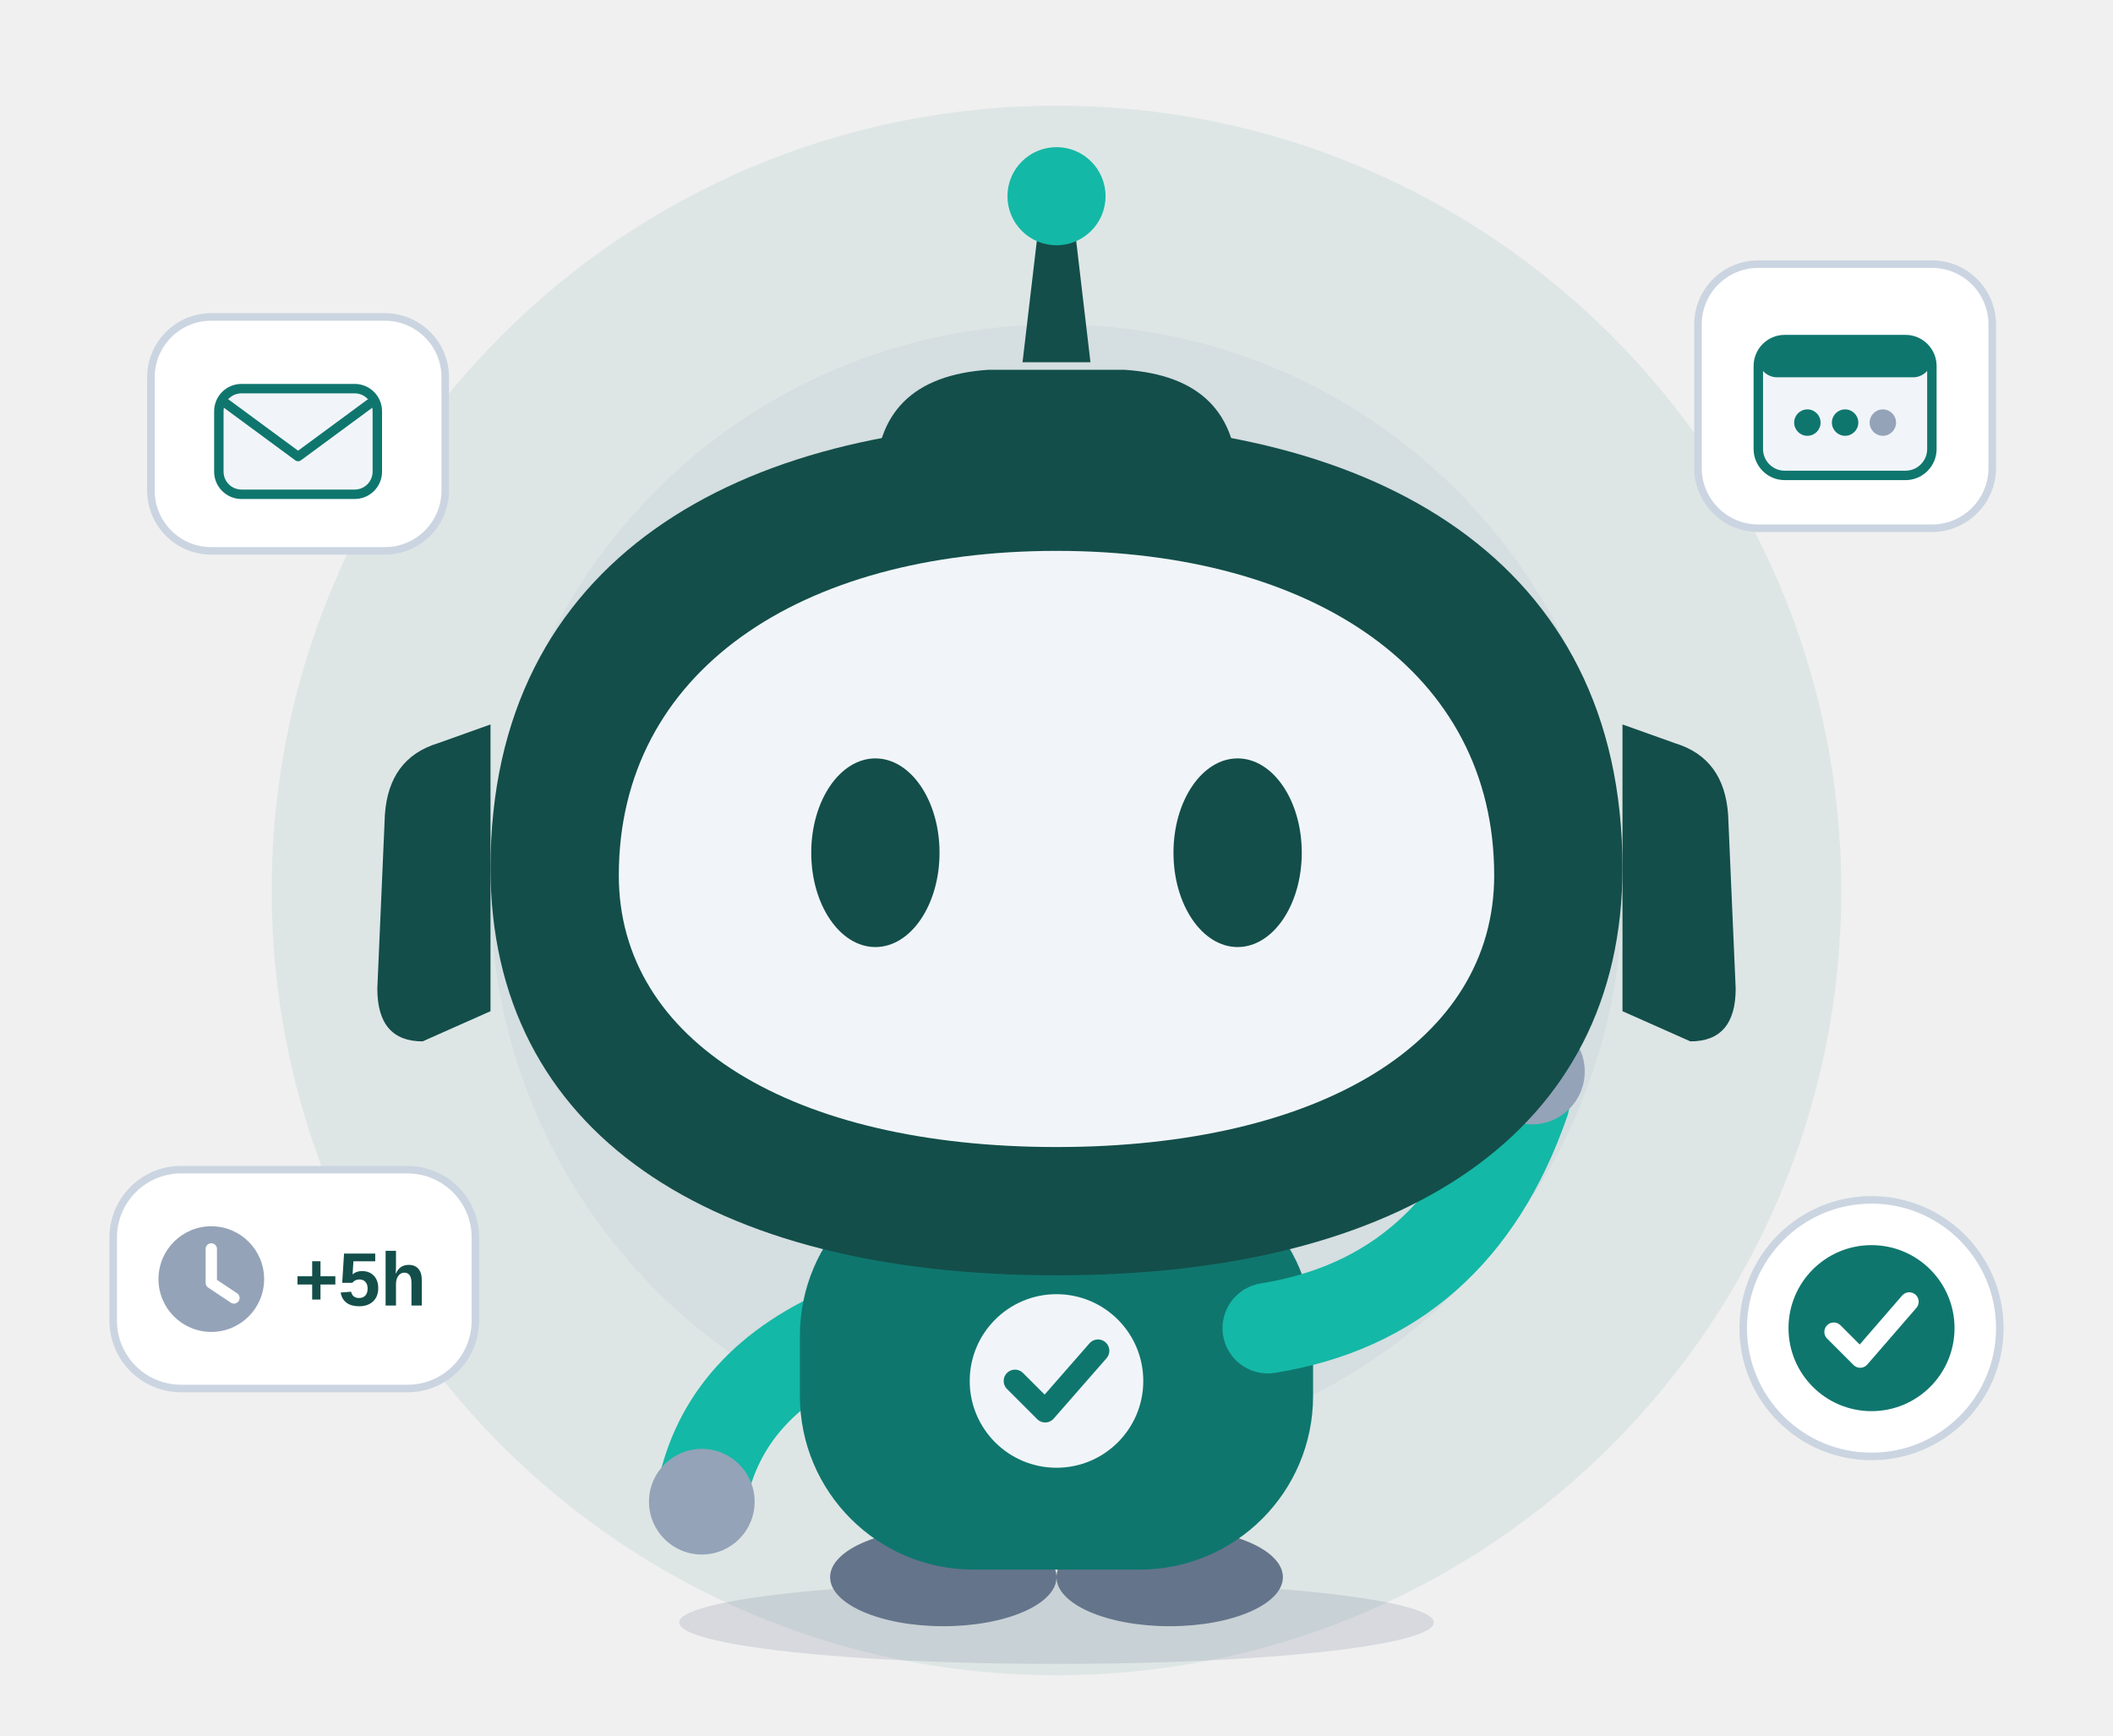
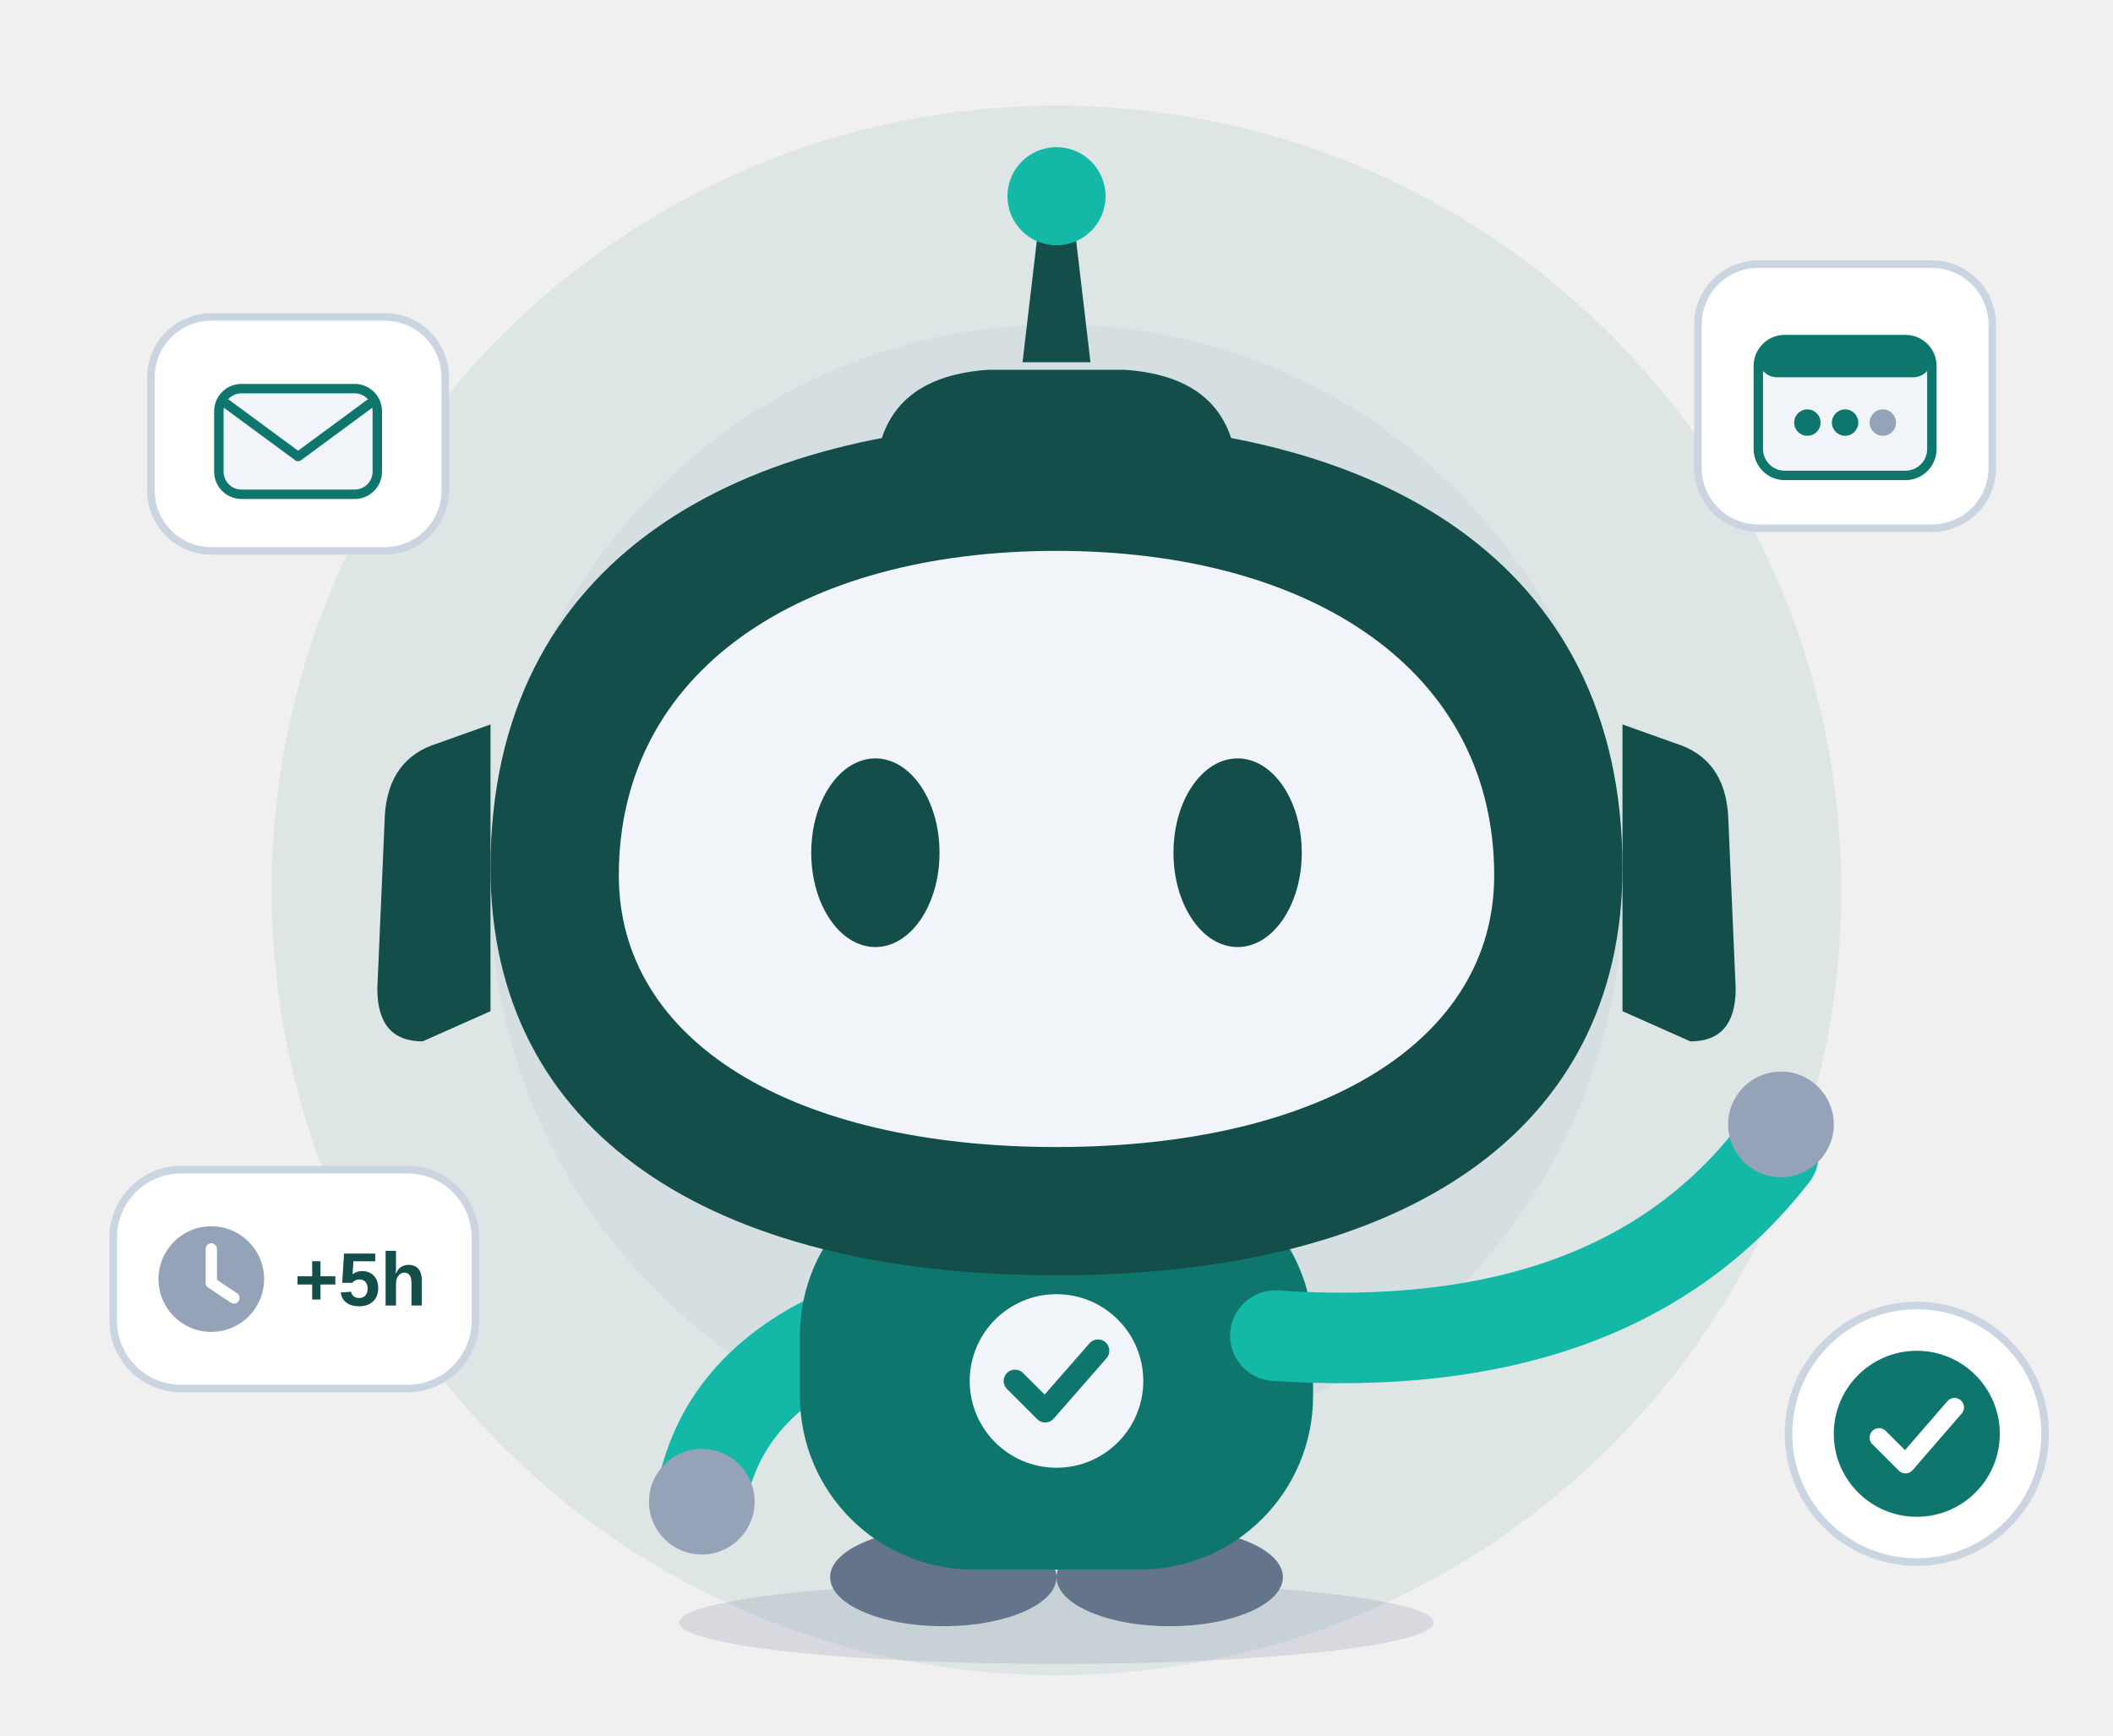
<svg xmlns="http://www.w3.org/2000/svg" viewBox="0 0 560 460" role="img" aria-label="WiseRobot mascot waving, surrounded by email, calendar, tick and hours-saved icons">
  <style>
    .wave { transform-origin: 340px 350px; animation: wave 2.4s ease-in-out infinite; }
    .blink { transform-box: fill-box; transform-origin: center; animation: blink 5s infinite; }
    .bob { animation: bob 3.6s ease-in-out infinite; }
    .bob2 { animation: bob 4.4s ease-in-out infinite reverse; }
    .ball { animation: pulse 2s ease-in-out infinite; transform-box: fill-box; transform-origin: center; }
-     @keyframes wave { 0%,100% { transform: rotate(0deg); } 50% { transform: rotate(-14deg); } }
+     @keyframes wave { 0%,100% { transform: rotate(0deg); } 50% { transform: rotate(-10deg); } }
    @keyframes blink { 0%,92%,100% { transform: scaleY(1); } 95% { transform: scaleY(0.1); } }
    @keyframes bob { 0%,100% { transform: translateY(0); } 50% { transform: translateY(-9px); } }
    @keyframes pulse { 0%,100% { transform: scale(1); } 50% { transform: scale(1.25); } }
    @media (prefers-reduced-motion: reduce) { .wave,.blink,.bob,.bob2,.ball { animation: none; } }
  </style>
  <circle cx="280" cy="236" r="208" fill="#0f766e" fill-opacity="0.08" />
  <circle cx="280" cy="236" r="150" fill="#94a3b8" fill-opacity="0.12" />
  <g class="bob">
    <g transform="translate(40,84)">
      <rect width="78" height="62" rx="16" fill="#fff" stroke="#cbd5e1" stroke-width="2" />
      <rect x="18" y="19" width="42" height="28" rx="6" fill="#f1f5f9" stroke="#0f766e" stroke-width="2.5" />
      <path d="M20 23l19 14 19-14" fill="none" stroke="#0f766e" stroke-width="2.5" stroke-linecap="round" stroke-linejoin="round" />
    </g>
  </g>
  <g class="bob2">
    <g transform="translate(450,70)">
      <rect width="78" height="70" rx="16" fill="#fff" stroke="#cbd5e1" stroke-width="2" />
      <rect x="16" y="20" width="46" height="36" rx="7" fill="#f1f5f9" stroke="#0f766e" stroke-width="2.5" />
      <rect x="16" y="20" width="46" height="10" rx="5" fill="#0f766e" />
      <circle cx="29" cy="42" r="3.5" fill="#0f766e" />
      <circle cx="39" cy="42" r="3.5" fill="#0f766e" />
      <circle cx="49" cy="42" r="3.5" fill="#94a3b8" />
    </g>
  </g>
  <g class="bob">
-     <g transform="translate(462,318)">
+     <g transform="translate(474,346)">
      <circle cx="34" cy="34" r="34" fill="#fff" stroke="#cbd5e1" stroke-width="2" />
      <circle cx="34" cy="34" r="22" fill="#0f766e" />
      <path d="M24 35l7 7 13-15" fill="none" stroke="#fff" stroke-width="5" stroke-linecap="round" stroke-linejoin="round" />
    </g>
  </g>
  <g class="bob2">
    <g transform="translate(30,310)">
      <rect width="96" height="58" rx="18" fill="#fff" stroke="#cbd5e1" stroke-width="2" />
      <circle cx="26" cy="29" r="14" fill="#94a3b8" />
      <path d="M26 21v9l6 4" fill="none" stroke="#fff" stroke-width="3" stroke-linecap="round" stroke-linejoin="round" />
      <text x="48" y="36" font-family="Plus Jakarta Sans, Arial, sans-serif" font-weight="800" font-size="20" fill="#134e4a">+5h</text>
    </g>
  </g>
  <ellipse cx="280" cy="430" rx="100" ry="11" fill="#64748b" fill-opacity="0.18" />
  <ellipse cx="250" cy="418" rx="30" ry="13" fill="#64748b" />
  <ellipse cx="310" cy="418" rx="30" ry="13" fill="#64748b" />
  <path d="M226 352 Q192 366 186 396" fill="none" stroke="#14b8a6" stroke-width="24" stroke-linecap="round" />
  <circle cx="186" cy="398" r="14" fill="#94a3b8" />
  <rect x="212" y="308" width="136" height="108" rx="46" fill="#0f766e" />
  <circle cx="280" cy="366" r="23" fill="#f1f5f9" />
  <path d="M269 366l8 8 14-16" fill="none" stroke="#0f766e" stroke-width="6" stroke-linecap="round" stroke-linejoin="round" />
-   <g class="wave">
-     <path d="M336 352 Q386 344 404 292" fill="none" stroke="#14b8a6" stroke-width="24" stroke-linecap="round" />
-     <circle cx="406" cy="284" r="14" fill="#94a3b8" />
-   </g>
  <path d="M271 96 L289 96 L285 62 L275 62 Z" fill="#134e4a" />
  <circle class="ball" cx="280" cy="52" r="13" fill="#14b8a6" />
  <path d="M130 192 L116 197 Q103 201 102 216 L100 262 Q100 276 112 276 L130 268 Z" fill="#134e4a" />
  <path d="M430 192 L444 197 Q457 201 458 216 L460 262 Q460 276 448 276 L430 268 Z" fill="#134e4a" />
  <path d="M232 128 Q232 100 262 98 L298 98 Q328 100 328 128 Z" fill="#134e4a" />
  <path d="M130 230 C130 148 196 112 280 112 C364 112 430 148 430 230 C430 300 372 338 280 338 C188 338 130 300 130 230 Z" fill="#134e4a" />
  <path d="M164 232 C164 178 212 146 280 146 C348 146 396 178 396 232 C396 276 350 304 280 304 C210 304 164 276 164 232 Z" fill="#f1f5f9" />
  <ellipse class="blink" cx="232" cy="226" rx="17" ry="25" fill="#134e4a" />
  <ellipse class="blink" cx="328" cy="226" rx="17" ry="25" fill="#134e4a" />
+   <g class="wave">
+     <path d="M338 354 Q428 360 470 306" fill="none" stroke="#14b8a6" stroke-width="24" stroke-linecap="round" />
+     <circle cx="472" cy="298" r="14" fill="#94a3b8" />
+   </g>
</svg>
